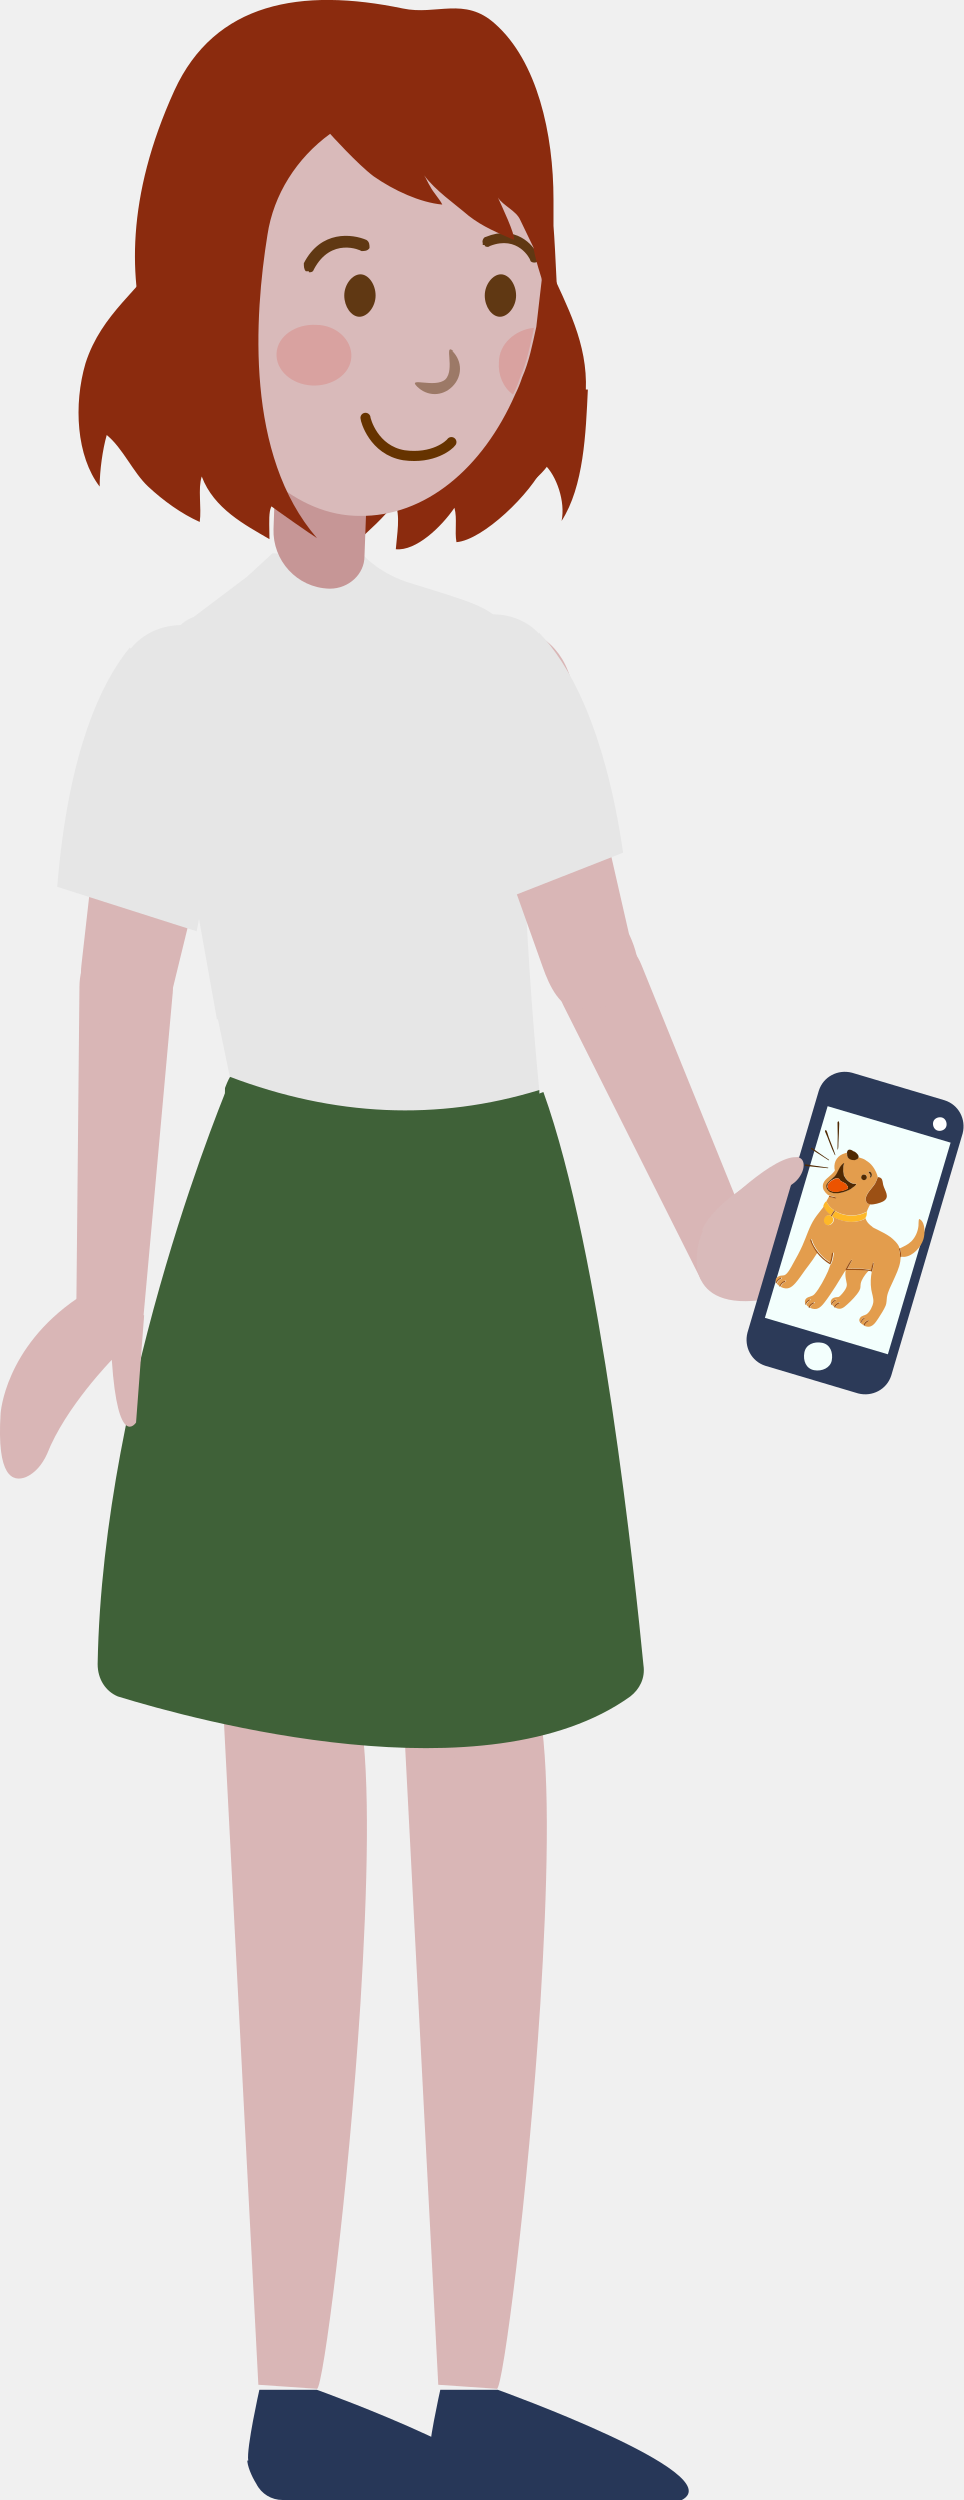
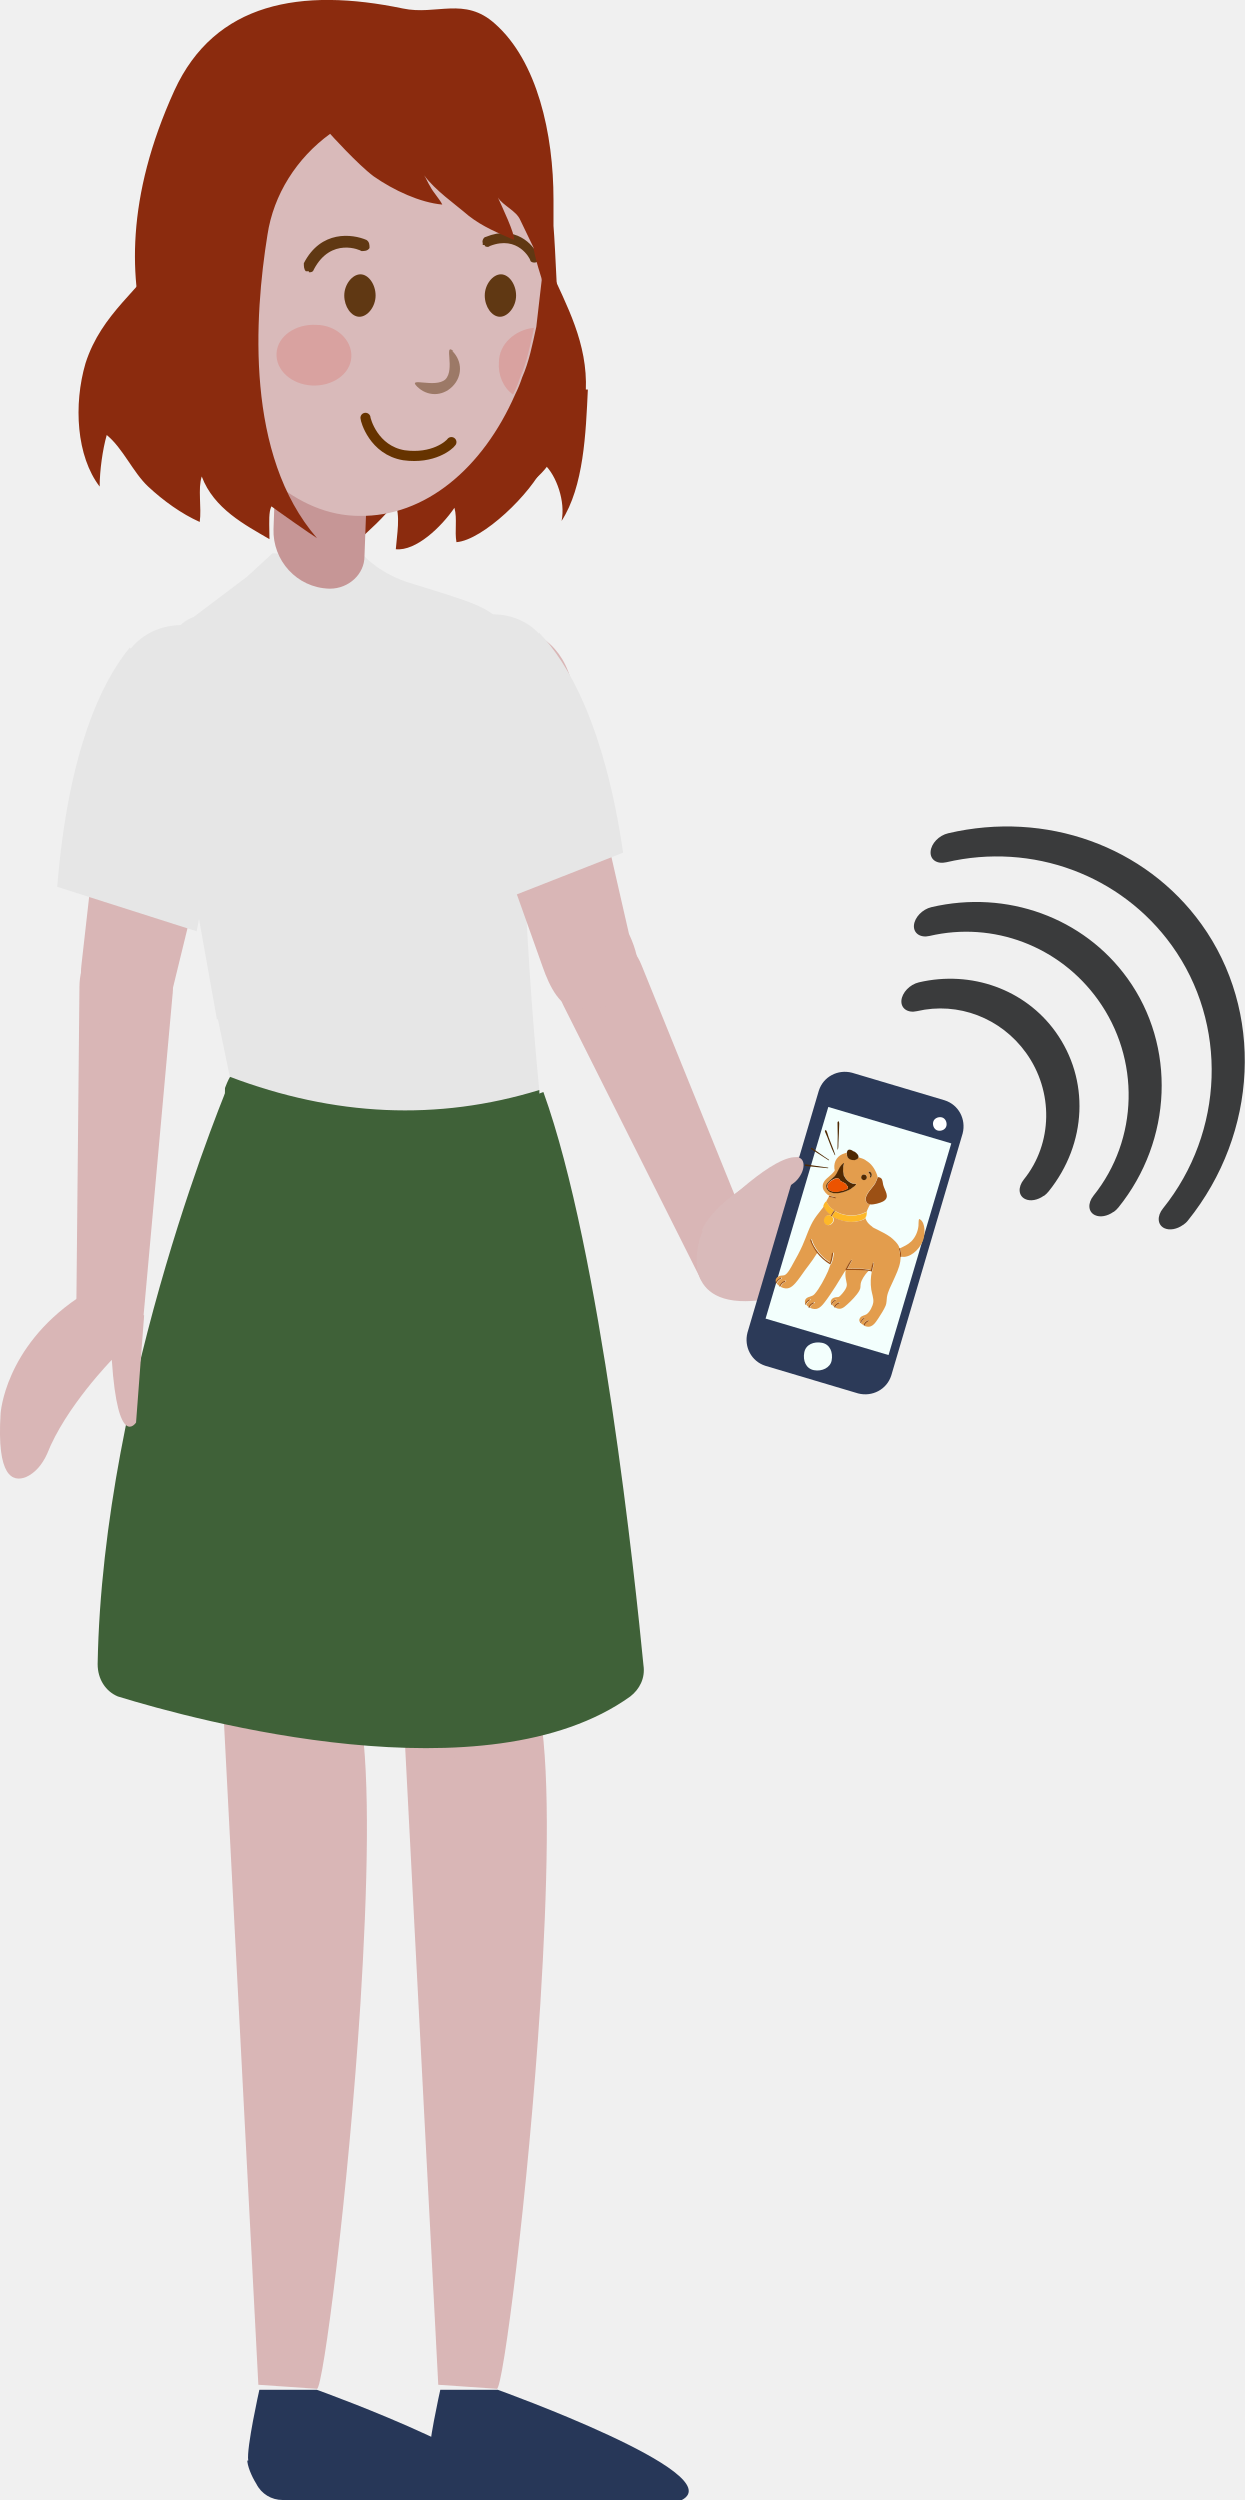
- <svg xmlns="http://www.w3.org/2000/svg" id="Layer_2" data-name="Layer 2" viewBox="0 0 95.34 247.34">
+ <svg xmlns="http://www.w3.org/2000/svg" id="Layer_2" data-name="Layer 2" viewBox="0 0 123.15 247.34">
  <defs>
    <style>
      .cls-1, .cls-2 {
        fill: #603813;
      }

      .cls-3 {
        fill: #273758;
      }

      .cls-4 {
        fill: #e6e6e6;
      }

      .cls-5 {
        fill: #c69696;
      }

      .cls-6 {
        fill: #feb828;
      }

      .cls-7 {
        fill: #d9a2a0;
      }

      .cls-8, .cls-2 {
        isolation: isolate;
        opacity: .5;
      }

      .cls-8, .cls-9 {
        fill: #d9baba;
      }

      .cls-10 {
        fill: #8b2b0e;
      }

      .cls-11 {
        fill: #f4e23c;
      }

      .cls-12 {
        fill: #2c3a58;
      }

      .cls-13 {
        fill: #ec5300;
      }

      .cls-14 {
        fill: #fff;
      }

      .cls-15 {
        fill: #502902;
      }

      .cls-16 {
        fill: #3f6138;
      }

      .cls-17 {
        fill: #f3fffd;
      }

      .cls-18 {
        fill: #e39d4d;
      }

      .cls-19 {
        fill: #d9b6b6;
      }

      .cls-20 {
+         fill: #3a3b3c;
+       }
+ 
+       .cls-21 {
        fill: #9c5014;
      }

-       .cls-21 {
+       .cls-22 {
        fill: none;
        stroke: #630;
        stroke-linecap: round;
        stroke-miterlimit: 10;
      }
    </style>
  </defs>
  <g id="Layer_1-2" data-name="Layer 1">
    <g id="german-girl-watchingfilm">
-       <path class="cls-4" d="M21.46,100.84l-5.3-29.7c-.6-3.3-.5-8.8,3-10.1l5.3-4,2.5-2.3,9.1.3s1.6,1.8,4.7,2.7c11.6,3.6,9,2.3,10.6,16.5l.4,9.2c.3,8.2.8,16.3,1.6,24.5-10.1,3.1-20.3,2.6-30.6-1.3l-1.2-5.8h-.2.1,0Z" />
+       <path class="cls-4" d="M21.46,100.84l-5.3-29.7c-.6-3.3-.5-8.8,3-10.1l5.3-4,2.5-2.3,9.1.3s1.6,1.8,4.7,2.7c11.6,3.6,9,2.3,10.6,16.5l.4,9.2c.3,8.2.8,16.3,1.6,24.5-10.1,3.1-20.3,2.6-30.6-1.3l-1.2-5.8h-.2.1Z" />
      <g>
        <path class="cls-10" d="M57.96,38.64c.2-4.7-1.9-8.4-3.6-12.2-.7-1.7-1.4-4.8-2.6-6.1-1.5-1.8-5.4-1.1-7.4-1.3-7.4-.6-14.8-.3-22.2.3-2.3.2-3.7-.7-4.7,2.5-.7,2.1-1.1,2.9-1.1,2.9-2.4,3.9-6.3,6.2-7.9,11.2-1.2,4.1-.9,9.2,1.4,12.2,0-1.6.3-3.7.7-5.1,1.6,1.3,2.6,3.7,4.1,5.1s3.3,2.7,5.1,3.5c.2-1.4-.2-3.3.2-4.5,1.2,3.2,4.3,4.8,6.7,6.2,0-1.9-.3-4.3,1.2-3.2.4.3.9,1.6,1.4,2.1s1.1.8,1.7,1.2c1.8,1.2,2.5,1.5,4.3.2,1.2-1.1,2.8-2.5,3.8-3.9.6,1.2.2,3.2.1,4.6,2,.2,4.5-2.2,5.8-4.1.3,1.1,0,2.3.2,3.4,2.6-.2,7.4-4.8,8.7-7.7,1.2,1.1,2.1,3.7,1.7,5.6,2.2-3.4,2.4-8.7,2.6-13h-.2v.1h0Z" />
        <path class="cls-5" d="M32.56,58.24h0c-3.2-.1-5.6-2.8-5.5-5.9l.4-11.1,9.1.3-.5,13.5c0,1.8-1.6,3.2-3.4,3.2h-.1Z" />
        <path class="cls-9" d="M53.06,32.34c-.4,1.8-.7,3.4-1.4,5-.2.6-.4,1.1-.7,1.7-3.2,7.3-8.9,12.1-15.4,12-3.1,0-6-1.3-8.5-3.4-.6-.4-1.1-.9-1.6-1.5-4.2-4.6-6.9-11.7-6.6-19.8.4-13.4,8.3-24,17.9-23.8,1.4,0,2.8.3,4.1.8,7.5,2.8,13.1,12.4,12.8,23.8" />
        <g>
-           <path class="cls-1" d="M30.56,26.94c.2,0,.4,0,.5-.3,1.7-3.2,4.6-1.9,4.7-1.8.3,0,.6,0,.8-.3,0-.3,0-.6-.3-.8-1.4-.6-4.5-1-6.2,2.3,0,.3,0,.6.2.8h.3v.1Z" />
+           <path class="cls-1" d="M30.56,26.94c.2,0,.4,0,.5-.3,1.7-3.2,4.6-1.9,4.7-1.8.3,0,.6,0,.8-.3,0-.3,0-.6-.3-.8-1.4-.6-4.5-1-6.2,2.3,0,.3,0,.6.2.8h.3v.1h0Z" />
          <path class="cls-1" d="M47.96,24.34s.3.2.5,0c2.8-1.1,4,1.3,4,1.4,0,.2.4.3.6.2.2,0,.3-.4.2-.6-.5-1.2-2.3-3.1-5.2-1.9-.2,0-.4.4-.3.6v.2h.2v.1h0Z" />
          <path class="cls-1" d="M34.06,29.24c0,1.1.7,2.1,1.5,2.1s1.6-1,1.6-2.1-.7-2.1-1.5-2.1-1.6,1-1.6,2.1Z" />
          <path class="cls-1" d="M47.96,29.24c0,1.1.7,2.1,1.5,2.1s1.6-1,1.6-2.1-.7-2.1-1.5-2.1-1.6,1-1.6,2.1Z" />
-           <path class="cls-21" d="M36.16,41.34c0,.2.8,3.2,3.8,3.7,2.9.4,4.5-1,4.7-1.3" />
-           <path class="cls-2" d="M44.76,34.74c1,1,1,2.5,0,3.5s-2.5,1-3.5,0,1.8.2,2.8-.7c1-1-.2-3.7.8-2.8h-.1,0Z" />
+           <path class="cls-22" d="M36.16,41.34c0,.2.8,3.2,3.8,3.7,2.9.4,4.5-1,4.7-1.3" />
+           <path class="cls-2" d="M44.76,34.74c1,1,1,2.5,0,3.5s-2.5,1-3.5,0,1.8.2,2.8-.7c1-1-.2-3.7.8-2.8h-.1Z" />
          <path class="cls-7" d="M52.86,32.34c-.4,1.8-.7,3.4-1.4,5-.2.6-.4,1.1-.7,1.7-1-.7-1.5-2-1.4-3.2,0-1.8,1.6-3.2,3.4-3.4h.1v-.1Z" />
          <path class="cls-7" d="M31.26,32.14c2,0,3.6,1.5,3.5,3.2s-1.9,2.9-3.9,2.8-3.6-1.5-3.5-3.2,1.9-2.9,3.9-2.8Z" />
        </g>
        <path class="cls-8" d="M27.36,47.54h-.2c-.6-.4-1.1-.9-1.6-1.5-4.2-4.6-6.9-11.7-6.6-19.7.4-13.4,8.3-24,17.9-23.8,1.4,0,2.8.3,4.1.8-7.6,5.6-21.1,20.7-13.6,44.3h0v-.1h0Z" />
        <g>
          <path class="cls-9" d="M23.06,26.44c1,3,.3,5.9-1.6,6.5s-4.2-1.3-5.2-4.4-.3-5.9,1.6-6.5c1.8-.6,4.2,1.3,5.2,4.4Z" />
          <path class="cls-8" d="M23.06,26.44c1,3,.3,5.9-1.6,6.5s-4.2-1.3-5.2-4.4-.3-5.9,1.6-6.5c1.8-.6,4.2,1.3,5.2,4.4Z" />
        </g>
        <path class="cls-10" d="M52.76,24.44c.8,4.4,2.3,3.7-.2,12.7s-1,4.9-1.6,7.2c-.5,2.1-2.3,4-2.1,6.2,1.4-.8,4.2-3,5.2-4.3,2-2.8,1.4-9.2,1.2-12.6h.1c-.2-3.3-.4-8.8-.6-11.3v-2.6c0-6.5-1.6-13.7-5.8-17.4-3-2.7-5.8-.8-9.1-1.5C29.76-1.26,21.26.24,17.26,8.94c-9.7,21.3,1.5,33,3.2,36,.9,1.4,9.5,7.4,10.9,8.3-7.1-8.2-6.2-21.9-4.9-30,.6-4,2.9-7.6,6.2-10h0s2.7,3,4.3,4.2c2,1.4,4.6,2.6,6.8,2.8-.3-.6-.9-1.2-1.2-1.8-.2-.3-.4-.8-.6-1.1,1.1,1.5,3,2.8,4.4,4,1.4,1.1,2.9,1.7,4.5,2.4.1-.6-1.2-3.3-1.6-4.2.5.8,1.8,1.3,2.2,2.2" />
      </g>
      <g>
        <path class="cls-19" d="M35.66,198.24c-1.2,18.7-3.7,38.1-4.3,38.1l-5.8-.4-2-38.5-1.5-28.9v-1.2c0-.4,0-.8.2-1.2.7-3.1,3.6-5.3,6.9-5.1,3.3.2,6,2.9,6.2,6.1,0,.9.2,1.7.3,2.6,1,6.2.7,17.2,0,28.5h0Z" />
-         <path class="cls-3" d="M24.46,243.34c0,.6.4,1.6.9,2.4.5,1,1.5,1.6,2.6,1.6h21.6c4.9-2.6-18.2-10.9-18.2-10.9h-5.7s-1.3,5.8-1.1,7h-.1v-.1Z" />
+         <path class="cls-3" d="M24.46,243.34c0,.6.4,1.6.9,2.4.5,1,1.5,1.6,2.6,1.6h21.6c4.9-2.6-18.2-10.9-18.2-10.9h-5.7s-1.3,5.8-1.1,7h-.1v-.1h0Z" />
        <path class="cls-19" d="M28.86,173.94h0c3.8-.4,6.6-3.6,6.5-7.5l-.8-35.3c-.7-5.1-5.3-8.6-10.4-7.9h0c-5.1.7-8.6,5.3-7.9,10.4l5.3,33.8c.5,3.9,3.4,6.9,7.3,6.5h0Z" />
      </g>
      <g>
        <path class="cls-19" d="M53.46,198.24c-1.2,18.7-3.7,38.1-4.3,38.1l-5.8-.4-2-38.5-1.5-28.9v-1.2c0-.4,0-.8.2-1.2.7-3.1,3.6-5.3,6.9-5.1s6,2.9,6.2,6.1c0,.9.2,1.7.3,2.6,1,6.2.7,17.2,0,28.5h0Z" />
        <path class="cls-3" d="M42.36,243.34c0,.6.4,1.6.9,2.4.5,1,1.5,1.6,2.6,1.6h21.6c4.9-2.6-18.2-10.9-18.2-10.9h-5.7s-1.3,5.8-1.1,7h-.1v-.1h0Z" />
        <path class="cls-19" d="M46.76,173.94h0c3.8-.4,6.6-3.6,6.5-7.5l-.8-35.3c-.7-5.1-5.3-8.6-10.4-7.9h0c-5.1.7-8.6,5.3-7.9,10.4l5.3,33.8c.5,3.9,3.4,6.9,7.3,6.5h0Z" />
      </g>
      <g>
        <path class="cls-16" d="M54.66,140.74l-16,6.7-19-7.3h0s-1.5-5.3-.9-12c.3-2.6.9-5.2,1.6-7.6,1.4-4.2,1.9-8.5,1.9-12.9.3-.8.5-1.1.5-1.1,10.3,3.9,20.5,4.4,30.6,1.3,0,.5,0,.9.2,1.4.2,2.3.5,4.7.9,7,0,.6.2,1.1.2,1.6.2,1,.3,2,.4,3,.6,4.3.7,9.5-.2,19.8h-.2v.1Z" />
        <path class="cls-16" d="M22.76,106.94s-12.6,29.6-13.1,57.7c0,1.5.8,2.7,2,3.2,7.8,2.4,36.5,10.2,50.7,0,.9-.7,1.5-1.8,1.3-3.1-.8-8.2-4.2-40.9-9.9-56.7-10.3,3.9-20.6,3.4-31.1-1.1h.1Z" />
      </g>
      <g>
-         <path class="cls-19" d="M15.76,94.14h0c1,1.1,1.5,2.9,1.3,4.4l-2.9,32.1-6.6-2.1.3-30.9c0-4.7,4.9-6.9,7.8-3.5h.1,0Z" />
-         <path class="cls-19" d="M13.96,102.74h0c-3.3.7-6.4-3-5.9-7.3l3-26.5c.3-4.2,3.3-7,6.7-6.4h0c3.9.7,6.5,5.7,5.4,10.4l-6.1,25c-.5,2.2-1.5,4.5-3.3,4.8h.2Z" />
+         <path class="cls-19" d="M15.76,94.14h0c1,1.1,1.5,2.9,1.3,4.4l-2.9,32.1-6.6-2.1.3-30.9c0-4.7,4.9-6.9,7.8-3.5h.1Z" />
+         <path class="cls-19" d="M13.96,102.74h0c-3.3.7-6.4-3-5.9-7.3l3-26.5c.3-4.2,3.3-7,6.7-6.4h0c3.9.7,6.5,5.7,5.4,10.4l-6.1,25c-.5,2.2-1.5,4.5-3.3,4.8h.2,0Z" />
        <path class="cls-4" d="M12.86,64.04c-2.8,3.4-6.1,10.2-7.2,23.7l13.8,4.4,1-5.3c3-8.3,5.1-15.9,3.6-20.8-1.3-4.6-8-5.7-11.1-1.9h-.1v-.1h0Z" />
        <path class="cls-19" d="M13.46,140.74l.8-10.6-6.6-2.1v.4C.46,133.34.06,139.84.06,139.84c-.4,6.3,1.2,6.8,2.5,6.3.9-.4,1.6-1.2,2.1-2.3,1.8-4.6,6.4-9.3,6.4-9.3.6,9,2.4,6.2,2.4,6.2h0Z" />
      </g>
      <g>
-         <path class="cls-19" d="M55.45,95.11h0c-.39,1.45-.39,3,.29,4.36l13.65,27.21,5.03-4.16-10.94-27.01c-1.65-4.16-6.78-4.36-8.13-.39h.1Z" />
+         <path class="cls-19" d="M55.45,95.11h0c-.39,1.45-.39,3,.29,4.36l13.65,27.21,5.03-4.16-10.94-27.01c-1.65-4.16-6.78-4.36-8.13-.39h.1,0Z" />
        <path class="cls-19" d="M57.29,99.76h0c3.19.29,7.84-1.16,4.94-7.36l-5.62-24.59c-.77-3.87-3.87-6.2-6.97-5.23h0c-3.49,1.06-5.62,6-4.07,10.26l8.13,22.85c.68,1.94,1.74,4.07,3.49,4.16h.1v-.1h0Z" />
-         <path class="cls-4" d="M53.32,62.58c2.9,3,6.49,9.2,8.33,21.78l-12.59,4.94-1.26-4.84c-3.29-7.65-5.91-14.62-4.84-19.36.97-4.45,7.16-5.81,10.36-2.42h0v-.1Z" />
+         <path class="cls-4" d="M53.32,62.58c2.9,3,6.49,9.2,8.33,21.78l-12.59,4.94-1.26-4.84c-3.29-7.65-5.91-14.62-4.84-19.36.97-4.45,7.16-5.81,10.36-2.42h0v-.1h0Z" />
        <g>
-           <path class="cls-9" d="M69.55,121.8c-.53,1.03-.81,2.91-.49,4.04.38,1.54,1.68,3.11,5.39,2.87,1.41-.07,2.82-.47,4.07-1.1l3.57-1.66s1.37-.54,3.39.04c.76.21,1.52-.31,1.6-1.1.06-1.05-.27-2.85-5.24-2.58,0,0,3.74-1.1,5.86-.37.68.26,1.53.02,1.98-.63.47-.71.45-1.71-2.37-2.64,0,0-1.65-.78-5.04-.48,0,0,1-1.41,4.3-.93.77.14,1.54-.04,2.11-.6.65-.61,1.01-1.48-.44-2.28-.61-.31-1.24-.5-1.89-.55-2.3-.16-8.41-.24-11.46,2.85,0,0-4.08,2.23-5.37,4.86l-.05.26h.06s0,.01,0,.01Z" />
+           <path class="cls-9" d="M69.54,121.8c-.53,1.03-.81,2.91-.49,4.04.38,1.54,1.68,3.11,5.39,2.87,1.41-.07,2.82-.47,4.07-1.1l3.57-1.66s1.37-.54,3.39.04c.76.21,1.52-.31,1.6-1.1.06-1.05-.27-2.85-5.24-2.58,0,0,3.74-1.1,5.86-.37.68.26,1.53.02,1.98-.63.47-.71.45-1.71-2.37-2.64,0,0-1.65-.78-5.04-.48,0,0,1-1.41,4.3-.93.77.14,1.54-.04,2.11-.6.65-.61,1.01-1.48-.44-2.28-.61-.31-1.24-.5-1.89-.55-2.3-.16-8.41-.24-11.46,2.85,0,0-4.08,2.23-5.37,4.86l-.05.26h.06s.02,0,.02,0Z" />
          <g>
            <path class="cls-12" d="M84.9,137.86l-9.17-2.73c-1.39-.44-2.14-1.88-1.78-3.28l7.06-23.94c.44-1.39,1.88-2.14,3.28-1.78l9.17,2.73c1.39.44,2.14,1.88,1.78,3.28l-7.06,23.94c-.44,1.39-1.88,2.14-3.28,1.78Z" />
-             <rect class="cls-17" x="73.94" y="115.36" width="21.84" height="12.69" transform="translate(-55.94 168.49) rotate(-73.49)" />
-             <path class="cls-14" d="M93.64,111.38c-.07.36-.47.56-.83.49s-.56-.47-.49-.83.47-.56.83-.49.56.47.49.83Z" />
-             <path class="cls-17" d="M82.29,134.6c-.13.71-.95,1.11-1.75.96s-1.11-.95-.96-1.75.95-1.11,1.75-.96,1.11.95.96,1.75Z" />
+             <rect class="cls-17" x="74.01" y="115.44" width="21.84" height="12.69" transform="translate(-55.97 168.61) rotate(-73.49)" />
+             <path class="cls-14" d="M93.64,111.37c-.07.36-.47.56-.83.49s-.56-.47-.49-.83.47-.56.83-.49.56.47.49.83Z" />
+             <path class="cls-17" d="M82.28,134.6c-.13.71-.95,1.11-1.75.96s-1.11-.95-.96-1.75.95-1.11,1.75-.96,1.11.95.96,1.75Z" />
          </g>
          <g>
-             <path class="cls-15" d="M82.9,113.74s-.04-.01-.04-.03c.03-.89.02-1.77,0-2.66,0-.05.04-.09.09-.11l.05.02s.03.15.03.2c-.01.63-.05,1.3-.08,1.93,0,.17,0,.43-.04.59,0,.01-.01.05-.02.05Z" />
-             <path class="cls-15" d="M82.63,114.31s-.04-.06-.05-.07c-.37-.72-.61-1.55-.95-2.28-.05-.12.07-.22.15-.08.08.15.16.48.22.65.2.55.46,1.13.63,1.68,0,.02.02.09,0,.1Z" />
-             <path class="cls-15" d="M81.96,115.54l-.04.04-2.18-.22c-.13,0-.16-.16-.02-.16.69.12,1.38.19,2.07.3.03,0,.16.02.17.04Z" />
-             <path class="cls-15" d="M82.02,114.8l-.06-.02-1.71-1.1c-.07-.05,0-.16.07-.11.4.28.8.56,1.2.84.14.1.32.2.45.3.03.02.07.05.05.09Z" />
-             <path class="cls-20" d="M84.57,113.95c-.09-.02-.21-.08-.28-.14.08.04.2.1.28.14Z" />
+             <path class="cls-15" d="M82.9,113.74s-.04-.01-.04-.03c.03-.89.02-1.77,0-2.66,0-.05.04-.09.09-.11l.05.02s.03.15.03.2c-.01.63-.05,1.3-.08,1.93,0,.17,0,.43-.04.59,0,.01-.01.05-.02.05h.01Z" />
+             <path class="cls-15" d="M82.62,114.31s-.04-.06-.05-.07c-.37-.72-.61-1.55-.95-2.28-.05-.12.07-.22.15-.08.08.15.16.48.22.65.2.55.46,1.13.63,1.68,0,.02.02.09,0,.1h0Z" />
+             <path class="cls-15" d="M81.96,115.54l-.04.04-2.18-.22c-.13,0-.16-.16-.02-.16.69.12,1.38.19,2.07.3.03,0,.16.02.17.04h0Z" />
+             <path class="cls-15" d="M82.02,114.8l-.06-.02-1.71-1.1c-.07-.05,0-.16.07-.11.4.28.8.56,1.2.84.14.1.32.2.45.3.03.02.07.05.05.09h0Z" />
+             <path class="cls-21" d="M84.56,113.95c-.09-.02-.21-.08-.28-.14l.28.14Z" />
            <g>
              <g>
-                 <path class="cls-18" d="M89.01,123.51c.41-.19.82-.37,1.15-.69.41-.41.65-.97.71-1.54.01-.13,0-.59.06-.67.02-.02.09.03.11.04.52.34.48,1.43.32,1.95-.24.78-1.02,1.67-1.88,1.75-.03,0-.11,0-.14,0-.05,0-.12-.02-.18-.01.04-.11-.07-.79-.15-.85Z" />
-                 <path class="cls-20" d="M88.97,123.46s0,.04,0,.04c0,0,.04,0,.04,0,.08.06.19.74.15.85-.01.03-.03.06-.06.05,0,0-.03-.01-.04-.04-.02-.05-.01-.23-.03-.3-.02-.13-.06-.27-.08-.4,0-.07-.03-.14.02-.2Z" />
-                 <path class="cls-6" d="M82.18,120.27s0,.06.02.07c.04.03.07-.01.08-.01.01,0,.08.08.09.1.3.54-.5,1.09-.84.58-.28-.42.2-.96.66-.75Z" />
+                 <path class="cls-18" d="M89.01,123.51c.41-.19.82-.37,1.15-.69.41-.41.65-.97.71-1.54.01-.13,0-.59.06-.67.02-.02.09.03.11.04.52.34.48,1.43.32,1.95-.24.78-1.02,1.67-1.88,1.75h-.14c-.05,0-.12-.02-.18-.01.04-.11-.07-.79-.15-.85v.02Z" />
+                 <path class="cls-21" d="M88.97,123.45v.04h.04c.08.06.19.74.15.85-.01.03-.03.06-.06.05,0,0-.03-.01-.04-.04-.02-.05-.01-.23-.03-.3-.02-.13-.06-.27-.08-.4,0-.07-.03-.14.02-.2h0Z" />
+                 <path class="cls-6" d="M82.18,120.27s0,.06.02.07c.04.03.07-.01.08-.01s.08.08.09.1c.3.54-.5,1.09-.84.58-.28-.42.2-.96.66-.75h-.01Z" />
                <g>
-                   <path class="cls-6" d="M85.76,119.9c.02.07,0,.16-.01.23,0,.03-.03.04,0,.06,0,.02-.01.05-.02.07l-.1.2s0,.03,0,.04c0,0,0,0,0,.01-.03.05-.2.13-.26.16-.95.43-2.22.21-3.08-.34.09-.16.27-.35.33-.52.79.51,1.86.59,2.73.27.14-.05.27-.13.41-.18Z" />
-                   <polygon class="cls-6" points="85.64 120.5 85.63 120.49 85.65 120.49 85.64 120.5" />
-                   <path class="cls-11" d="M85.63,120.51h-.01s0-.01,0-.02h.01s0,.02,0,.02Z" />
-                   <path class="cls-11" d="M85.69,120.4s-.05.05-.04.08h0s-.02.02-.02.02c0,0,0-.03,0-.04l.1-.2s-.02.09-.04.14Z" />
-                   <path class="cls-11" d="M85.75,120.19s-.01-.03,0-.06c.01-.07.03-.16.01-.23,0,0,.01,0,.02,0,0,.11,0,.17-.02.29Z" />
+                   <path class="cls-6" d="M85.75,119.9c.02.07,0,.16-.01.23,0,.03-.03.04,0,.06,0,.02-.01.05-.02.07l-.1.2v.04h0c-.03.06-.2.14-.26.17-.95.43-2.22.21-3.08-.34.09-.16.27-.35.33-.52.79.51,1.86.59,2.73.27.14-.05.27-.13.41-.18h0Z" />
+                   <polygon class="cls-6" points="85.64 120.5 85.62 120.49 85.64 120.48 85.64 120.5" />
+                   <path class="cls-11" d="M85.63,120.51h-.01v-.02h.01v.02Z" />
+                   <path class="cls-11" d="M85.69,120.39s-.05.05-.04.08h0l-.02.02v-.04l.1-.2s-.02.09-.04.14h0Z" />
+                   <path class="cls-11" d="M85.75,120.18s-.01-.03,0-.06c.01-.07.03-.16.01-.23h.02c0,.11,0,.17-.02.29h-.01Z" />
                  <path class="cls-6" d="M85.65,120.47s.01-.07.04-.08c0,.02-.03.05-.04.08Z" />
-                   <path class="cls-6" d="M81.77,118.84c.13.37.43.69.76.9-.11.17-.22.32-.32.49,0,.02-.03.02-.03.02-.25-.18-.51-.41-.65-.69-.02-.04-.07-.15-.07-.18-.02-.14.11-.36.2-.46.04-.04.08-.06.11-.09Z" />
-                   <path class="cls-20" d="M82.62,119.8c-.07.17-.24.36-.33.52h0s-.04.05-.08.02c-.02-.01-.03-.05-.02-.07,0,0,0,0,0-.01,0,0,.02,0,.03-.02.09-.18.21-.33.32-.49h.09s0,.04,0,.06Z" />
+                   <path class="cls-6" d="M81.77,118.84c.13.37.43.69.76.9-.11.17-.22.32-.32.49,0,.02-.03.02-.03.02-.25-.18-.51-.41-.65-.69-.02-.04-.07-.15-.07-.18-.02-.14.11-.36.2-.46.04-.04.08-.06.11-.09h0Z" />
+                   <path class="cls-21" d="M82.61,119.8c-.07.17-.24.36-.33.52h0s-.04.05-.08.02c-.02-.01-.03-.05-.02-.07h0s.02-.01.03-.03c.09-.18.21-.33.32-.49h.09v.06h-.01Z" />
                </g>
              </g>
              <g>
-                 <path class="cls-18" d="M85.63,120.51c.05.22.18.42.34.58.09.09.19.18.27.23.05.03.1.1.12.11.05.04.23.12.31.16.48.25.95.46,1.4.78.29.21.84.72.91,1.09-.05.06-.03.13-.02.2.02.13.06.27.08.4.01.07,0,.25.03.3.01.03.04.04.04.04,0,.02-.03.35-.04.4-.1.66-.43,1.31-.7,1.92-.23.52-.53,1.04-.62,1.61-.04.27-.02.59-.13.85-.15.37-.48.88-.7,1.22-.35.53-.69,1.09-1.41.77v-.02s-.01,0-.01,0c-.02,0-.03-.02-.05-.03,0-.03-.05-.04-.07-.05-.12-.07-.18-.12-.27-.23l.07.05c.05-.11.1-.2.18-.29.05-.05.15-.12.18-.16.03-.05-.02-.07-.06-.06-.15.04-.34.32-.37.47-.13-.17-.13-.31,0-.49.14-.2.43-.21.62-.33.33-.22.62-.81.67-1.19s-.14-.87-.2-1.26c-.09-.59-.06-1.19.05-1.78,0,0,.04-.02.04-.03.03-.24.13-.49.17-.74,0-.06,0-.18-.07-.1-.08.09-.18.72-.22.73-.76-.2-1.55-.15-2.32-.13l.47-.87c-.07-.06-.09,0-.14.05-.2.26-.35.58-.51.86-.01.03,0,.05.04.06.75.02,1.49-.04,2.24.08-.04.07-.11.11-.16.17-.24.27-.56.74-.63,1.09-.06.32.03.41-.15.74-.25.44-.79.99-1.17,1.33s-.66.6-1.18.34c0-.14.13-.27.23-.35.05-.04.22-.11.22-.16,0-.1-.17-.02-.21,0-.15.08-.31.24-.35.41l.1.05h-.06c-.14-.11-.23-.17-.33-.31,0,0,.05.03.06.05.05-.11.12-.21.21-.29.04-.04.19-.13.21-.15.05-.07-.05-.07-.1-.05-.1.04-.44.34-.37.44-.06-.08-.09-.1-.08-.21.01-.29.25-.43.51-.47.07-.01.19,0,.25-.02.18-.05.57-.56.67-.73.29-.48.12-.64.05-1.13-.04-.26-.05-.52,0-.77-.04.02-.08.09-.11.13-.3.46-.58.97-.88,1.43-.35.54-.73,1.13-1.13,1.64s-.76.8-1.41.5c.04-.15.15-.29.28-.38.05-.03.21-.09.2-.15-.05-.08-.18,0-.24.04-.15.09-.29.25-.31.43-.02-.01-.04-.02-.06-.03-.13-.07-.19-.15-.27-.25.07.03.08-.08.11-.12.05-.07.1-.13.16-.19.04-.03.19-.12.2-.14.03-.12-.17,0-.21.02-.13.09-.24.25-.28.41,0,0-.02-.01-.03-.03-.1-.16-.07-.4.07-.53.23-.22.57-.16.82-.43.49-.53,1.04-1.6,1.34-2.27.08-.17.19-.56.27-.69.02-.02.05-.04.06-.06.1-.14.25-.82.24-1,0-.09-.07-.15-.11-.04-.04.09-.05.32-.07.44-.03.17-.08.33-.12.5-.35-.19-.67-.46-.94-.75-.35-.37-.65-.8-.84-1.27-.03-.06-.05-.21-.08-.26-.05-.08-.09-.03-.09.05,0,.16.27.67.37.82.08.14.17.28.27.41-.16.23-.3.47-.46.7-.24.36-.52.69-.77,1.04-.31.43-.61.89-.96,1.29-.41.46-.8.69-1.41.39-.03-.02-.08-.05-.09-.08.02,0,.04.02.06.03.07-.17.18-.31.33-.41.04-.03.34-.16.14-.17s-.51.35-.54.54c-.17-.07-.26-.16-.36-.31.08.03.12-.09.16-.15.07-.09.14-.15.23-.22.04-.03.21-.09.14-.15-.05-.05-.27.11-.32.16-.05.05-.11.12-.15.18-.03.05-.05.11-.08.16-.19-.35.08-.63.43-.71.11-.02.26-.01.36-.04.34-.11.7-.84.87-1.15.33-.58.66-1.18.93-1.79.41-.9.67-1.87,1.22-2.69.26-.39.57-.74.85-1.12.03,0,.05-.02.07-.04,0,.03.06.15.07.18.14.28.4.5.65.69,0,0,0,0,0,.01-.45-.21-.93.33-.66.75.34.51,1.14-.04.84-.58-.01-.02-.08-.1-.09-.1h0c.86.54,2.13.76,3.08.33.06-.03.23-.11.26-.16h.01ZM85.54,131.16c.04-.15.12-.26.24-.35.04-.03.25-.11.16-.18-.24,0-.47.24-.52.47l.11.06Z" />
-                 <path class="cls-20" d="M86.23,125.8s-.07-.04-.1-.04c-.07-.02-.13-.02-.2-.03-.74-.12-1.49-.06-2.24-.08-.03-.01-.05-.03-.04-.06.16-.28.31-.61.51-.86.04-.06.07-.11.14-.05l-.47.87c.78-.03,1.56-.07,2.32.13.04-.01.13-.65.22-.73.07-.08.08.04.07.1-.04.24-.13.49-.17.74,0,.01-.04.03-.04.03Z" />
-                 <path class="cls-20" d="M80.81,123.93c-.1-.13-.19-.27-.27-.41-.09-.15-.37-.66-.37-.82,0-.08.04-.13.09-.05.03.05.06.2.08.26.19.47.5.9.84,1.27.27.29.59.56.94.75.04-.17.08-.33.12-.5.02-.12.04-.35.07-.44.04-.11.11-.05.11.04,0,.18-.14.86-.24,1-.02.02-.04.03-.06.06-.51-.3-.95-.71-1.32-1.17Z" />
-                 <path class="cls-20" d="M82.63,129.4s-.05-.04-.07-.05h.06s-.1-.04-.1-.04c.04-.18.2-.33.35-.41.04-.02.21-.11.21,0,0,.05-.17.12-.22.16-.11.08-.23.21-.23.35Z" />
-                 <path class="cls-20" d="M80.1,129.42s-.12-.05-.15-.09c.02.01.04.02.06.03.02-.18.16-.34.31-.43.06-.04.2-.12.24-.04,0,.06-.15.12-.2.15-.12.09-.24.23-.28.38Z" />
-                 <path class="cls-20" d="M77.11,127.27c.03-.19.34-.56.54-.54s-.1.15-.14.17c-.15.1-.26.24-.33.41-.02,0-.04-.03-.06-.03,0,0,0,0-.01,0Z" />
-                 <path class="cls-20" d="M76.75,126.96s-.01-.01-.02-.03c.03-.05.05-.11.08-.16.04-.06.1-.13.15-.18.04-.04.26-.21.32-.16.07.06-.1.12-.14.15-.09.07-.15.13-.23.22-.04.05-.08.17-.16.15Z" />
-                 <path class="cls-20" d="M79.68,129.08s-.01-.02-.02-.03c.04-.15.15-.31.28-.41.04-.03.24-.14.21-.02,0,.02-.16.11-.2.14-.06.05-.12.12-.16.19-.03.04-.05.15-.11.12Z" />
-                 <path class="cls-20" d="M85.51,131.18s0,0-.01,0h.01s0,0,0,0Z" />
-                 <path class="cls-20" d="M85.54,131.16l-.11-.06c.05-.23.28-.46.52-.47.08.06-.12.15-.16.18-.12.09-.21.21-.24.35Z" />
-                 <path class="cls-20" d="M82.23,129.05c-.06-.1.27-.4.37-.44.05-.02.15-.02.1.05-.02.02-.17.11-.21.15-.09.08-.16.18-.21.29-.01-.01-.05-.04-.06-.05Z" />
-                 <path class="cls-20" d="M85.11,130.86c.03-.15.22-.42.37-.47.05-.01.1.01.06.06-.03.04-.14.11-.18.16-.08.09-.13.18-.18.29l-.07-.05Z" />
+                 <path class="cls-18" d="M85.63,120.51c.05.22.18.42.34.58.09.09.19.18.27.23.05.03.1.1.12.11.05.04.23.12.31.16.48.25.95.46,1.4.78.29.21.84.72.91,1.09-.05.06-.03.13-.02.2.02.13.06.27.08.4.01.07,0,.25.03.3.01.03.04.04.04.04,0,.02-.03.35-.04.4-.1.66-.43,1.31-.7,1.92-.23.52-.53,1.04-.62,1.61-.04.27-.02.59-.13.85-.15.37-.48.88-.7,1.22-.35.53-.69,1.09-1.41.77v-.02h-.01s-.03-.02-.05-.03c0-.03-.05-.04-.07-.05-.12-.07-.18-.12-.27-.23l.07.05c.05-.11.1-.2.18-.29.05-.05.15-.12.18-.16.03-.05-.02-.07-.06-.06-.15.04-.34.32-.37.47-.13-.17-.13-.31,0-.49.14-.2.43-.21.62-.33.33-.22.62-.81.67-1.19s-.14-.87-.2-1.26c-.09-.59-.06-1.19.05-1.78,0,0,.04-.02.04-.03.03-.24.13-.49.17-.74,0-.06,0-.18-.07-.1-.08.09-.18.72-.22.73-.76-.2-1.55-.15-2.32-.13l.47-.87c-.07-.06-.09,0-.14.05-.2.26-.35.58-.51.86-.01.03,0,.05.04.06.75.02,1.49-.04,2.24.08-.04.07-.11.11-.16.17-.24.27-.56.74-.63,1.09-.06.32.03.41-.15.74-.25.44-.79.99-1.17,1.33s-.66.6-1.18.34c0-.14.13-.27.23-.35.05-.04.22-.11.22-.16,0-.1-.17-.02-.21,0-.15.08-.31.24-.35.41l.1.05h-.06c-.14-.11-.23-.17-.33-.31,0,0,.05.03.06.05.05-.11.12-.21.21-.29.04-.04.19-.13.21-.15.05-.07-.05-.07-.1-.05-.1.04-.44.34-.37.44-.06-.08-.09-.1-.08-.21.01-.29.25-.43.51-.47.07-.01.19,0,.25-.02.18-.05.57-.56.67-.73.29-.48.12-.64.05-1.13-.04-.26-.05-.52,0-.77-.04.02-.08.09-.11.13-.3.46-.58.97-.88,1.43-.35.54-.73,1.13-1.13,1.64s-.76.8-1.41.5c.04-.15.15-.29.28-.38.05-.03.21-.09.2-.15-.05-.08-.18,0-.24.04-.15.09-.29.25-.31.43l-.06-.03c-.13-.07-.19-.15-.27-.25.07.03.08-.08.11-.12.05-.07.1-.13.16-.19.04-.03.19-.12.2-.14.03-.12-.17,0-.21.02-.13.09-.24.25-.28.41,0,0-.02-.01-.03-.03-.1-.16-.07-.4.07-.53.23-.22.57-.16.82-.43.49-.53,1.04-1.6,1.34-2.27.08-.17.19-.56.27-.69.02-.02.05-.04.06-.06.1-.14.25-.82.24-1,0-.09-.07-.15-.11-.04-.04.09-.05.32-.07.44-.03.17-.08.33-.12.5-.35-.19-.67-.46-.94-.75-.35-.37-.65-.8-.84-1.27-.03-.06-.05-.21-.08-.26-.05-.08-.09-.03-.09.05,0,.16.27.67.37.82.08.14.17.28.27.41-.16.23-.3.47-.46.7-.24.36-.52.69-.77,1.04-.31.43-.61.89-.96,1.29-.41.46-.8.69-1.41.39-.03-.02-.08-.05-.09-.08.02,0,.04.02.06.03.07-.17.18-.31.33-.41.04-.03.34-.16.14-.17s-.51.35-.54.54c-.17-.07-.26-.16-.36-.31.08.03.12-.09.16-.15.07-.09.14-.15.23-.22.04-.03.21-.09.14-.15-.05-.05-.27.11-.32.16-.05.05-.11.12-.15.18-.03.05-.05.11-.08.16-.19-.35.08-.63.43-.71.11-.02.26-.01.36-.04.34-.11.7-.84.87-1.15.33-.58.66-1.18.93-1.79.41-.9.67-1.87,1.22-2.69.26-.39.57-.74.85-1.12.03,0,.05-.02.07-.04,0,.03.06.15.07.18.14.28.4.5.65.69h0c-.45-.2-.93.34-.66.76.34.51,1.14-.04.84-.58-.01-.02-.08-.1-.09-.1h0c.86.54,2.13.76,3.08.33.06-.03.23-.11.26-.16h.01-.06ZM85.54,131.16c.04-.15.12-.26.24-.35.04-.03.25-.11.16-.18-.24,0-.47.24-.52.47l.11.06h.01Z" />
+                 <path class="cls-21" d="M86.22,125.8s-.07-.04-.1-.04c-.07-.02-.13-.02-.2-.03-.74-.12-1.49-.06-2.24-.08-.03-.01-.05-.03-.04-.06.16-.28.31-.61.51-.86.04-.06.07-.11.14-.05l-.47.87c.78-.03,1.56-.07,2.32.13.04-.01.13-.65.22-.73.07-.08.08.04.07.1-.04.24-.13.49-.17.74,0,.01-.04.03-.04.03v-.02Z" />
+                 <path class="cls-21" d="M80.81,123.93c-.1-.13-.19-.27-.27-.41-.09-.15-.37-.66-.37-.82,0-.08.04-.13.09-.05.03.05.06.2.08.26.19.47.5.9.84,1.27.27.29.59.56.94.75.04-.17.08-.33.12-.5.02-.12.04-.35.07-.44.04-.11.11-.05.11.04,0,.18-.14.86-.24,1-.02.02-.04.03-.06.06-.51-.3-.95-.71-1.32-1.17h.01Z" />
+                 <path class="cls-21" d="M82.63,129.4s-.05-.04-.07-.05h.06l-.1-.04c.04-.18.2-.33.35-.41.04-.02.21-.11.21,0,0,.05-.17.12-.22.16-.11.08-.23.21-.23.35h0Z" />
+                 <path class="cls-21" d="M80.09,129.42s-.12-.05-.15-.09l.06.03c.02-.18.16-.34.31-.43.06-.04.2-.12.24-.04,0,.06-.15.12-.2.15-.12.09-.24.23-.28.38h.02Z" />
+                 <path class="cls-21" d="M77.11,127.27c.03-.19.34-.56.54-.54s-.1.15-.14.17c-.15.1-.26.24-.33.41-.02,0-.04-.03-.06-.03h-.01Z" />
+                 <path class="cls-21" d="M76.75,126.96s-.01-.01-.02-.03c.03-.05.05-.11.08-.16.04-.06.1-.13.15-.18.04-.04.26-.21.32-.16.07.06-.1.12-.14.15-.09.07-.15.13-.23.22-.04.05-.08.17-.16.15h0Z" />
+                 <path class="cls-21" d="M79.67,129.08s-.01-.02-.02-.03c.04-.15.15-.31.28-.41.04-.03.24-.14.21-.02,0,.02-.16.11-.2.14-.06.05-.12.12-.16.19-.03.04-.05.15-.11.12h0Z" />
+                 <path class="cls-21" d="M85.54,131.16l-.11-.06c.05-.23.28-.46.52-.47.08.06-.12.15-.16.18-.12.09-.21.21-.24.35h-.01Z" />
+                 <path class="cls-21" d="M82.23,129.05c-.06-.1.27-.4.37-.44.05-.02.15-.02.1.05-.02.02-.17.11-.21.15-.09.08-.16.18-.21.29-.01-.01-.05-.04-.06-.05h.01Z" />
+                 <path class="cls-21" d="M85.1,130.86c.03-.15.22-.42.37-.47.05-.01.1.01.06.06-.03.04-.14.11-.18.16-.08.09-.13.18-.18.29l-.07-.05h0Z" />
              </g>
              <g>
-                 <path class="cls-18" d="M84.62,114.73c.13.03.27-.11.31-.23.04.02.08.02.12.03.15.04.47.15.59.25.08.07.1.07.19.13.5.32.87.97,1.01,1.53-.07.22-.14.43-.26.63-.26.44-1.02,1.1-.93,1.64.04.27.19.4.46.44-.07.1-.13.21-.18.32-.04.09-.16.33-.16.41,0,0-.01,0-.02,0-.14.05-.27.13-.41.18-.88.32-1.94.24-2.73-.27,0-.02.02-.04,0-.06h-.09c-.33-.21-.63-.53-.76-.9.03-.03.03-.04.05-.07.03-.04.2-.35.21-.38l.51.13s.16.02.17.02c.03-.02.03-.06,0-.08-.04-.03-.32-.07-.39-.1-.09-.02-.19-.04-.27-.07-.22-.07-.56-.48-.61-.71-.15-.72.46-.99.87-1.41.07-.07.24-.25.28-.32.03-.07,0-.15-.02-.23-.08-.73.34-1.33,1.04-1.51.06-.02.12-.05.19-.05,0,0,0,.01,0,.02,0,0,0,.01,0,.01-.05.45.31.71.74.63,0,0,.02,0,.04,0,.01,0,.02-.01.03-.02ZM85.98,115.91s-.03,0-.04.02c-.03.06.15.23.17.29.03.06-.11.35.03.27.12-.07.13-.29.08-.4,0-.02-.03-.03-.04-.05s0-.02-.03-.05c-.05-.07-.07-.13-.18-.09ZM82.59,116.4s-.05,0-.05,0c-.15.15-.29.28-.44.42-.02.02-.04.04-.06.06-.14.14-.3.32-.26.54.02.08.07.18.12.24.03.08.11.16.18.21.02.02.05.03.08.04.24.14.43.15.7.13.36-.03.74-.14,1.07-.29.17-.08.33-.17.47-.29.04-.03.07-.06.11-.09.06,0,.24-.21.22-.24-.08-.02-.17,0-.24-.02-.49-.11-.88-.47-1.02-.95-.02-.06-.05-.31-.06-.32,0-.18,0-.35.05-.52.01-.06.05-.18.04-.22s-.07.04-.08.06c-.29.3-.42.66-.64,1.01-.05.08-.13.14-.18.23ZM85.43,116.22s-.01,0-.02,0c-.08.02-.13.07-.17.14-.04.1-.03.16.02.25,0,0,0,.03.01.04.17.21.52.04.48-.24-.02-.15-.19-.25-.32-.2Z" />
-                 <path class="cls-20" d="M86.84,116.45c.13.02.25.04.35.14.14.13.14.45.19.64.15.59.74,1.22-.02,1.64-.27.15-.93.33-1.24.29-.27-.04-.42-.17-.46-.44-.09-.54.68-1.2.93-1.64.12-.21.19-.41.26-.63Z" />
-                 <path class="cls-15" d="M83.79,114.08c.03-.33.2-.41.49-.28.07.07.19.13.29.15.15.09.43.35.37.55-.06.18-.15.21-.32.26,0,0-.02.02-.03.02-.02,0-.03,0-.04,0-.1,0-.29-.01-.38-.05-.28-.11-.39-.32-.36-.62" />
-                 <path class="cls-20" d="M82.05,118.31c.08.02.19.04.27.07.08.02.35.06.39.1.03.02.03.06,0,.08,0,0-.14-.02-.17-.02l-.51-.13s-.03-.06.01-.09Z" />
-                 <path class="cls-15" d="M82.54,116.4s.02,0,.02,0c.34-.36.39-.81.73-1.17.01-.01.22-.22.23-.15-.09.25-.1.48-.1.75,0,0,0,.03,0,.03.01,0,.04.26.06.32v.09c.18.4.48.71.91.84.1.03.22,0,.32.04.01.03-.07.15-.2.24-.04.03-.09.06-.13.09-.14.12-.26.2-.42.27-.01,0-.03.01-.05.02-.33.15-.7.26-1.07.29-.08,0-.13,0-.21,0-.12,0-.24-.02-.32-.06-.05-.02-.13-.05-.18-.07-.02-.01-.02,0-.04-.02-.04-.02-.06-.04-.08-.05-.05-.05-.1-.11-.14-.16-.05-.06-.11-.19-.12-.3v-.11c.01-.09.1-.22.16-.28l.1-.11s.04-.04.06-.06M82.75,116.59s-.05,0-.05,0c-.02,0-.03.01-.04.01,0,0-.07.02-.08.02,0,0-.02,0-.04.01-.03.01-.12.06-.15.08-.19.11-.38.27-.49.46-.01.02-.04.05,0,.06-.02.04-.04.13-.04.17,0,.04,0,.08.03.1,0,0,0,.01,0,.02.09.24.29.31.52.36,0,0,0-.02,0-.02,0-.01.05,0,.06,0,0,.03.04.03.06.03.12.02.23,0,.36,0,0-.01,0-.02,0-.02,0-.01.26-.04.31-.04.18-.03.4-.1.56-.18.14-.08.18-.11.11-.27-.03-.06-.07-.08-.11-.13-.01-.02,0-.02-.03-.07-.01-.01-.04-.05-.04-.05l-.03-.02s-.08-.06-.11-.07l-.33-.17c-.06-.03-.06-.03-.1-.09-.02-.03-.04-.08-.04-.08-.06-.1-.21-.15-.32-.12Z" />
-                 <path class="cls-15" d="M86.16,116s.03.02.04.04c.07.1.07.25.02.37-.02.04-.14.15-.14.1,0-.18.05-.19.03-.27s-.16-.2-.17-.28c0-.03.01-.05.05-.04.13-.04.13.04.18.09Z" />
-                 <path class="cls-13" d="M83.09,116.71s.02.04.04.07c.04.12.09.08.15.11l.23.12s.15.11.18.14c0,0,.03.04.04.05.06.06.11.12.14.2.07.16.03.19-.11.27-.16.09-.38.15-.56.18-.05,0-.28.06-.29.07-.14.02-.28,0-.41,0-.02,0-.07-.02-.1-.02-.21-.05-.45-.15-.49-.36,0,0,0-.02,0-.02-.02-.01-.05-.04-.03-.1,0-.05,0-.15.01-.19.09-.23.3-.38.52-.5.03-.02.12-.07.15-.08h.04s.07-.04.08-.04h.04s.05-.02.05-.02c.21-.04.27.05.34.12Z" />
+                 <path class="cls-18" d="M84.61,114.73c.13.03.27-.11.31-.23.04.02.08.02.12.03.15.04.47.15.59.25.08.07.1.07.19.13.5.32.87.97,1.01,1.53-.07.22-.14.43-.26.63-.26.44-1.02,1.1-.93,1.64.04.27.19.4.46.44-.07.1-.13.21-.18.32-.04.09-.16.33-.16.41h-.02c-.14.05-.27.13-.41.18-.88.32-1.94.24-2.73-.27,0-.02.02-.04,0-.06h-.09c-.33-.21-.63-.53-.76-.9.03-.03.03-.04.05-.07.03-.04.2-.35.21-.38l.51.13s.16.02.17.02c.03-.02.03-.06,0-.08-.04-.03-.32-.07-.39-.1-.09-.02-.19-.04-.27-.07-.22-.07-.56-.48-.61-.71-.15-.72.46-.99.87-1.41.07-.07.24-.25.28-.32.03-.07,0-.15-.02-.23-.08-.73.34-1.33,1.04-1.51.06-.02.12-.05.19-.05v.02h0c-.05.46.31.72.74.64h.04s.02-.01.03-.02l.02.04ZM85.97,115.91s-.03,0-.04.02c-.03.06.15.23.17.29.03.06-.11.35.03.27.12-.07.13-.29.08-.4,0-.02-.03-.03-.04-.05s0-.02-.03-.05c-.05-.07-.07-.13-.18-.09h.01ZM82.58,116.4h-.05c-.15.15-.29.28-.44.42-.02.02-.04.04-.06.06-.14.14-.3.32-.26.54.02.08.07.18.12.24.03.08.11.16.18.21.02.02.05.03.08.04.24.14.43.15.7.13.36-.03.74-.14,1.07-.29.17-.08.33-.17.47-.29.04-.03.07-.06.11-.09.06,0,.24-.21.22-.24-.08-.02-.17,0-.24-.02-.49-.11-.88-.47-1.02-.95-.02-.06-.05-.31-.06-.32,0-.18,0-.35.05-.52.01-.06.05-.18.04-.22s-.07.04-.08.06c-.29.3-.42.66-.64,1.01-.05.08-.13.14-.18.23h0ZM85.43,116.22h-.02c-.08.02-.13.07-.17.14-.04.1-.03.16.02.25,0,0,0,.03.01.04.17.21.52.04.48-.24-.02-.15-.19-.25-.32-.2h0Z" />
+                 <path class="cls-21" d="M86.84,116.45c.13.02.25.04.35.14.14.13.14.45.19.64.15.59.74,1.22-.02,1.64-.27.15-.93.33-1.24.29-.27-.04-.42-.17-.46-.44-.09-.54.68-1.2.93-1.64.12-.21.19-.41.26-.63h-.01Z" />
+                 <path class="cls-15" d="M83.78,114.08c.03-.33.2-.41.49-.28.07.07.19.13.29.15.15.09.43.35.37.55-.06.18-.15.21-.32.26,0,0-.02.02-.03.02h-.04c-.1,0-.29-.01-.38-.05-.28-.11-.39-.32-.36-.62" />
+                 <path class="cls-21" d="M82.04,118.3c.08.02.19.04.27.07.08.02.35.06.39.1.03.02.03.06,0,.08,0,0-.14-.02-.17-.02l-.51-.13s-.03-.06.01-.09h.01Z" />
+                 <path class="cls-15" d="M82.53,116.4h.02c.34-.36.39-.81.73-1.17.01-.01.22-.22.23-.15-.09.25-.1.48-.1.75v.03s.04.26.06.32v.09c.18.4.48.71.91.84.1.03.22,0,.32.04.01.03-.07.15-.2.24-.04.03-.09.06-.13.09-.14.12-.26.2-.42.27-.01,0-.03.01-.05.02-.33.15-.7.26-1.07.29h-.21c-.12,0-.24-.02-.32-.06-.05-.02-.13-.05-.18-.07-.02-.01-.02,0-.04-.02-.04-.02-.06-.04-.08-.05-.05-.05-.1-.11-.14-.16-.05-.06-.11-.19-.12-.3v-.11c.01-.09.1-.22.16-.28l.1-.11s.04-.04.06-.06M82.74,116.59h-.05s-.03.01-.04.01c0,0-.07.02-.08.02,0,0-.02,0-.04.01-.03.01-.12.06-.15.08-.19.11-.38.27-.49.46-.01.02-.04.05,0,.06-.02.04-.04.13-.04.17s0,.08.03.1v.02c.09.24.29.31.52.36v-.02s.05,0,.06,0c0,.03.04.03.06.03.12.02.23,0,.36,0v-.02s.26-.04.31-.04c.18-.03.4-.1.56-.18.14-.08.18-.11.11-.27-.03-.06-.07-.08-.11-.13-.01-.02,0-.02-.03-.07-.01-.01-.04-.05-.04-.05l-.03-.02s-.08-.06-.11-.07l-.33-.17q-.06-.03-.1-.09s-.04-.08-.04-.08c-.06-.1-.21-.15-.32-.12h-.01Z" />
+                 <path class="cls-15" d="M86.15,116s.03.02.04.04c.07.1.07.25.02.37-.02.04-.14.15-.14.1,0-.18.05-.19.03-.27s-.16-.2-.17-.28c0-.03.01-.05.05-.04.13-.04.13.04.18.09h-.01Z" />
+                 <path class="cls-13" d="M83.08,116.71s.02.04.04.07c.04.12.09.08.15.11l.23.12s.15.11.18.14c0,0,.03.04.04.05.06.06.11.12.14.2.07.16.03.19-.11.27-.16.09-.38.15-.56.18-.05,0-.28.06-.29.07-.14.02-.28,0-.41,0-.02,0-.07-.02-.1-.02-.21-.05-.45-.15-.49-.36v-.02s-.05-.04-.03-.1c0-.05,0-.15.01-.19.09-.23.3-.38.52-.5.03-.02.12-.07.15-.08h.04s.07-.04.08-.04h.04l.05-.02c.21-.04.27.05.34.12h-.02Z" />
                <circle class="cls-15" cx="85.48" cy="116.48" r=".28" />
              </g>
            </g>
          </g>
-           <path class="cls-9" d="M70.99,119.81s5.76-5.85,8.05-5.29h0c.88.3.45,1.88-.62,2.61l-5.08,3.31-2.36-.57h0v-.06h.01Z" />
+           <path class="cls-9" d="M70.98,119.81s5.76-5.85,8.05-5.29h0c.88.3.45,1.88-.62,2.61l-5.08,3.31-2.36-.57h0v-.06h.01,0Z" />
        </g>
+       </g>
+       <g id="s-falsebelief-ui-b-phonesound">
+         <path class="cls-20" d="M103.28,118.32c.17-.12.33-.28.47-.45,3.81-4.74,4.07-11.08.67-15.8-3.01-4.18-8.31-6.09-13.51-4.88-.9.21-1.67,1.02-1.73,1.81-.05.78.64,1.25,1.54,1.04,4.08-.95,8.31.67,10.79,4.12,2.74,3.81,2.66,8.97-.22,12.54-.6.75-.54,1.61.14,1.93.51.25,1.25.1,1.83-.32Z" />
+         <path class="cls-20" d="M110.19,119.9c.17-.12.33-.28.47-.45,5.35-6.65,5.71-15.96.89-22.65-4.33-6.02-11.94-8.79-19.4-7.05-.9.21-1.67,1.02-1.73,1.81-.05.78.64,1.25,1.54,1.04,6.31-1.47,12.85,1,16.66,6.3,4.22,5.86,4.03,13.83-.43,19.39-.6.75-.54,1.61.14,1.93.51.25,1.25.1,1.83-.32h.01Z" />
+         <path class="cls-20" d="M117.04,121.19c-.58.42-1.32.57-1.85.32-.68-.33-.74-1.2-.13-1.95,6.08-7.57,6.45-18.27.87-26.02-5.03-6.98-13.78-10.22-22.31-8.23-.92.21-1.61-.26-1.55-1.05.05-.8.83-1.61,1.74-1.82,9.67-2.26,19.5,1.27,25.05,8.99,6.19,8.59,5.64,20.65-1.33,29.32-.13.17-.3.32-.49.45v-.02Z" />
      </g>
    </g>
  </g>
</svg>
